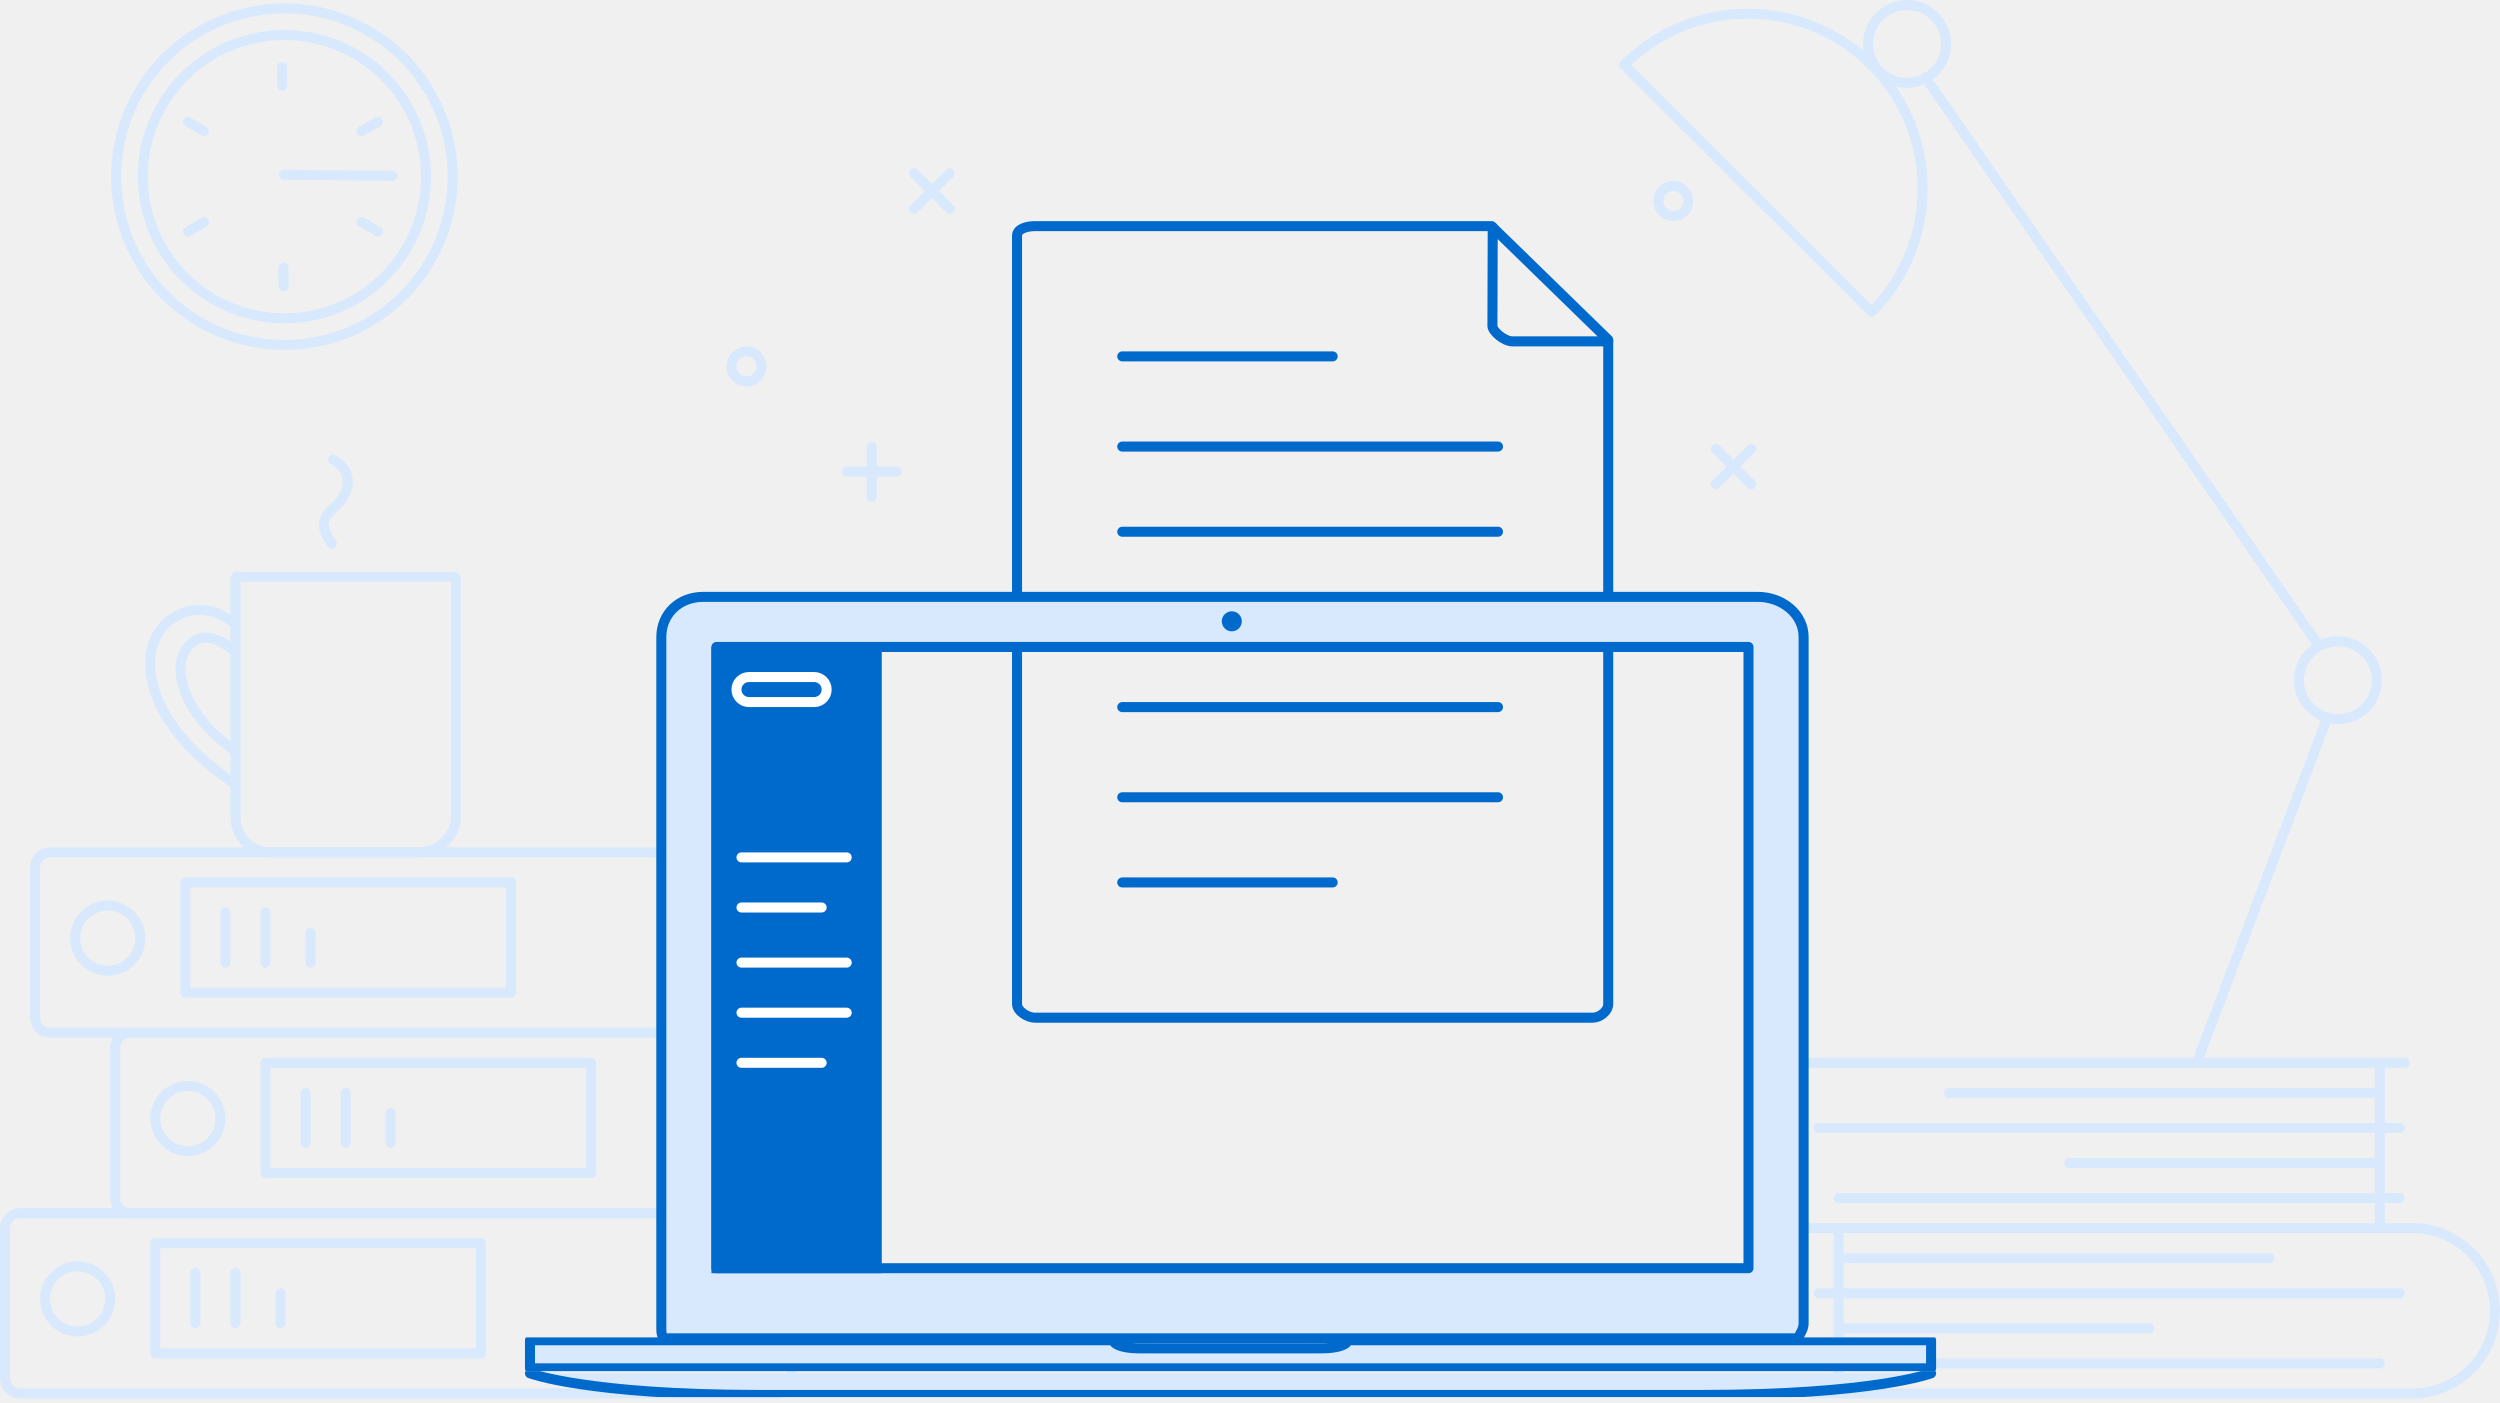
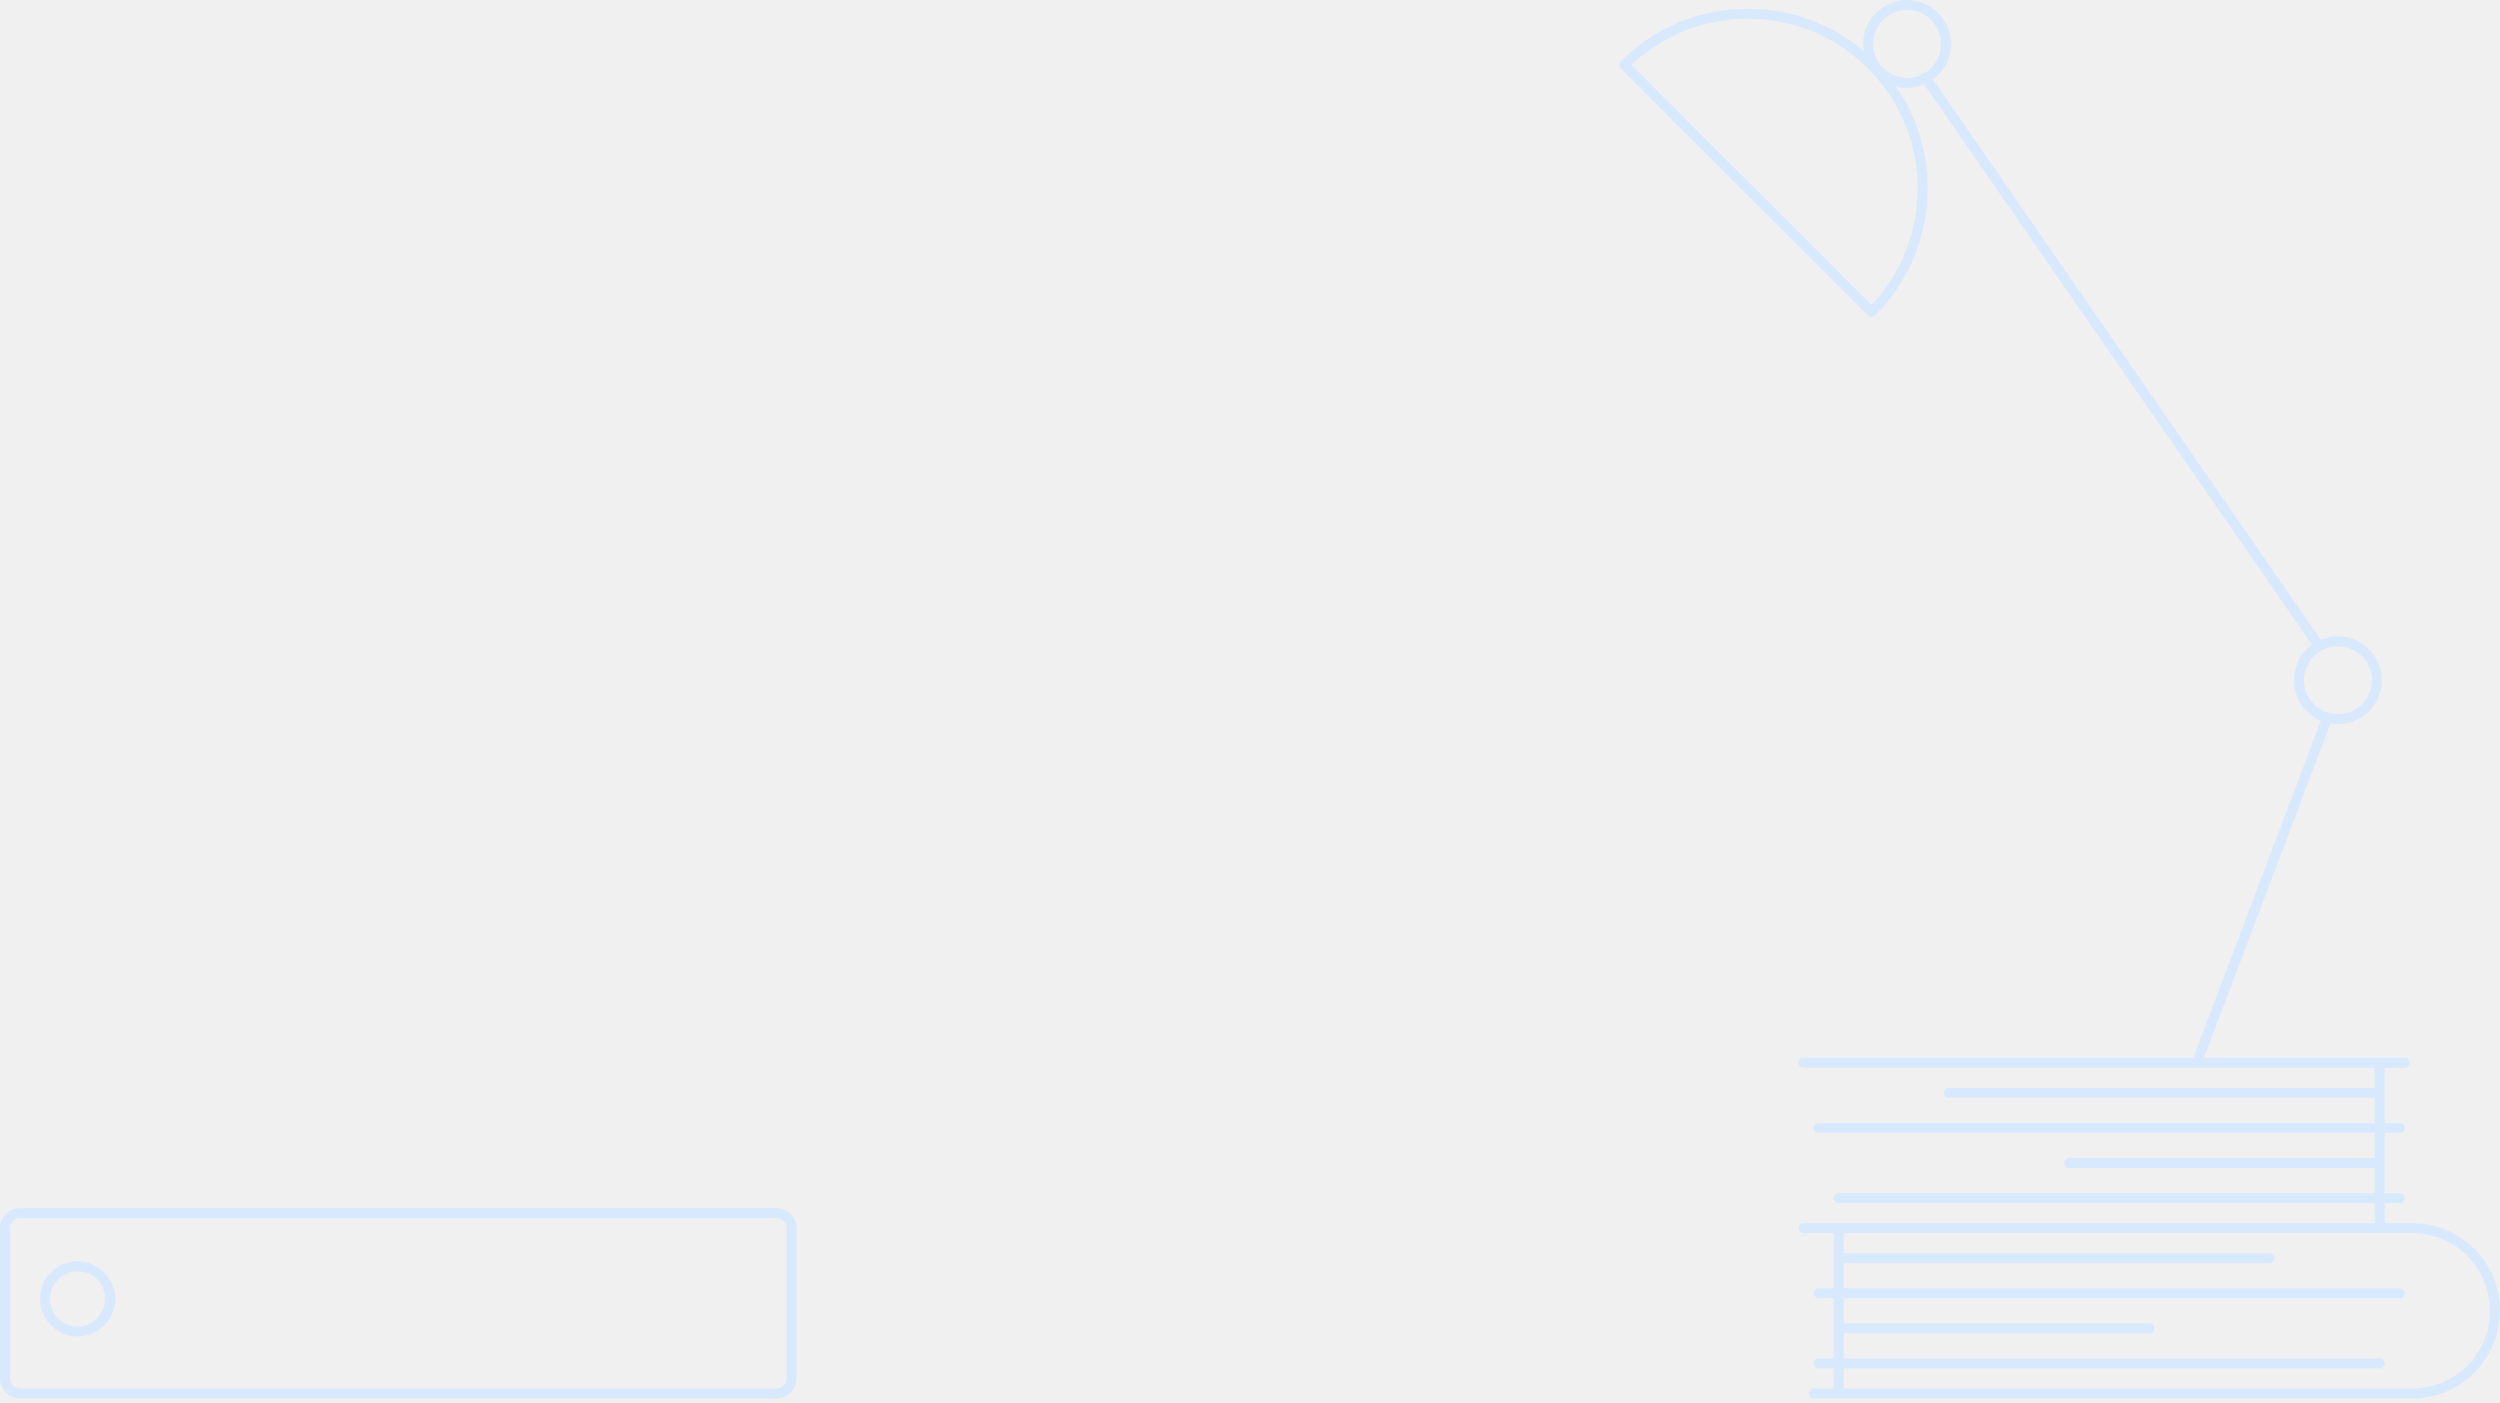
- <svg xmlns="http://www.w3.org/2000/svg" xmlns:xlink="http://www.w3.org/1999/xlink" width="499" height="280" viewBox="0 0 499 280">
-   <defs>
-     <path id="a" d="M0 279.426h499V0H0z" />
-   </defs>
+ <svg xmlns="http://www.w3.org/2000/svg" height="280" viewBox="0 0 499 280" width="499">
+   <mask id="a" fill="#fff">
+     <path d="m0 279.426h499v-279.426h-499z" fill="none" />
+   </mask>
  <g fill="none" fill-rule="evenodd">
-     <path d="M-1 0h500v280H-1z" />
-     <path d="M388.43 8.77a7.773 7.773 0 0 1-7.777 7.771c-4.295 0-7.778-3.479-7.778-7.77 0-4.292 3.483-7.77 7.778-7.77 4.296 0 7.778 3.478 7.778 7.77zm86 127a7.773 7.773 0 0 1-7.777 7.771c-4.295 0-7.778-3.479-7.778-7.77 0-4.292 3.483-7.77 7.778-7.77 4.296 0 7.778 3.478 7.778 7.77zm-11.587-6.866l-78.51-113.435m54.417 195.916l25.583-67.583" stroke="#D9E9FD" stroke-width="2" stroke-linecap="round" stroke-linejoin="round" />
-     <path d="M373.548 62.267c13.63-13.616 13.63-35.695 0-49.313-13.631-13.616-35.731-13.616-49.361 0l49.36 49.313zM362 245.135h119.5c9.113 0 16.5 7.387 16.5 16.5s-7.387 16.5-16.5 16.5H362m5-27h86m-90 7h116m-112 7h62m-66 7h112m-108-26v32m-7-33h120m0-33H360m115 6h-86m90 7H363m112 7h-62m66 7H367m108-26v32m-317 30a3 3 0 0 1-3 3H4a3 3 0 0 1-3-3v-30a3 3 0 0 1 3-3h151a3 3 0 0 1 3 3v30z" stroke="#D9E9FD" stroke-width="2" stroke-linecap="round" stroke-linejoin="round" />
-     <path d="M22 259.26a6.5 6.5 0 1 1-13 0 6.5 6.5 0 0 1 13 0z" stroke="#D9E9FD" stroke-width="2" stroke-linecap="round" stroke-linejoin="round" />
-     <mask id="b" fill="#fff">
-       <use xlink:href="#a" />
-     </mask>
-     <path stroke="#D9E9FD" stroke-width="2" stroke-linecap="round" stroke-linejoin="round" mask="url(#b)" d="M31 270.135h65v-22H31zm8-16v10m8-10v10m9-6v6m108-61a3 3 0 0 1-3 3H10a3 3 0 0 1-3-3v-30a3 3 0 0 1 3-3h151a3 3 0 0 1 3 3v30z" />
-     <path d="M28 187.26a6.5 6.5 0 1 1-13 0 6.5 6.5 0 0 1 13 0zm9 10.875h65v-22H37zm8-16v10m8-10v10m9-6v6m107 47a3 3 0 0 1-3 3H26a3 3 0 0 1-3-3v-30a3 3 0 0 1 3-3h140a3 3 0 0 1 3 3v30z" stroke="#D9E9FD" stroke-width="2" stroke-linecap="round" stroke-linejoin="round" mask="url(#b)" />
-     <path d="M44 223.26a6.5 6.5 0 1 1-13 0 6.5 6.5 0 0 1 13 0zm9 10.875h65v-22H53zm8-16v10m8-10v10m9-6v6" stroke="#D9E9FD" stroke-width="2" stroke-linecap="round" stroke-linejoin="round" mask="url(#b)" />
-     <path d="M297.713 45.135H206.57c-1.446 0-3.569.465-3.569 1.911v153.346c0 1.446 2.123 2.743 3.57 2.743h111.31c1.446 0 3.12-1.297 3.12-2.743V67.823l-23.287-22.688z" stroke="#0069CC" stroke-width="2" stroke-linecap="round" stroke-linejoin="round" mask="url(#b)" />
-     <path d="M321 68.135h-19.109c-1.674 0-4.003-2.018-4.003-3.079l.058-19.699M299 89.135h-75m75 17h-75m75 35h-75m75 18h-75m42-88h-42m42 105h-42" stroke="#0069CC" stroke-width="2" stroke-linecap="round" stroke-linejoin="round" mask="url(#b)" />
-     <path d="M143 253.135h206v-124H143v124zm207.871-134H140.365c-4.802 0-8.365 3.389-8.365 8.024v136.957c0 1.206-.092 2.019.388 3.019h226.467c.468-1 1.145-1.813 1.145-3.019V127.159c0-4.635-4.324-8.024-9.129-8.024z" fill="#D9E9FD" mask="url(#b)" />
-     <path d="M143 253.135h206v-124H143v124zm207.871-134H140.365c-4.802 0-8.365 3.389-8.365 8.024v136.957c0 1.206-.092 2.019.388 3.019h226.467c.468-1 1.145-1.813 1.145-3.019V127.159c0-4.635-4.324-8.024-9.129-8.024z" stroke="#0069CC" stroke-width="2" stroke-linecap="round" stroke-linejoin="round" mask="url(#b)" />
-     <path d="M247.866 124.01a1.995 1.995 0 0 0-2-1.994 2.002 2.002 0 0 0-2 1.994c0 1.096.904 2.006 2 2.006 1.108 0 2-.91 2-2.006" fill="#0069CC" mask="url(#b)" />
-     <path d="M269.085 267.51s-.165 1.625-5.48 1.625h-35.978c-5.318 0-5.48-1.625-5.48-1.625H105.786v5.605h279.66v-5.606H269.085z" fill="#D9E9FD" mask="url(#b)" />
-     <path d="M269.085 267.51s-.165 1.625-5.48 1.625h-35.978c-5.318 0-5.48-1.625-5.48-1.625H105.786v5.605h279.66v-5.606H269.085z" stroke="#0069CC" stroke-width="2" stroke-linecap="round" stroke-linejoin="round" mask="url(#b)" />
-     <path d="M385.446 274.115s-11.462 4.311-45.563 4.311h-94.191.598-94.941c-34.095 0-45.563-4.311-45.563-4.311" fill="#D9E9FD" mask="url(#b)" />
-     <path d="M385.446 274.115s-11.462 4.311-45.563 4.311h-94.191.598-94.941c-34.095 0-45.563-4.311-45.563-4.311" stroke="#0069CC" stroke-width="2" stroke-linecap="round" stroke-linejoin="round" mask="url(#b)" />
-     <path d="M205.105 25.424c-.166.012-.33.023-.495.03v.008l.495-.038z" fill="#27C1FA" mask="url(#b)" />
-     <path fill="#0069CC" mask="url(#b)" d="M142 254.135h34v-125h-34z" />
-     <path d="M148 171.135h21m-21 31h21m-21-21h16m-16 31h16m-16-20h21m-4-54.5a2.5 2.5 0 0 1-2.5 2.5h-13a2.5 2.5 0 1 1 0-5h13a2.5 2.5 0 0 1 2.5 2.5z" stroke="#FFF" stroke-width="2" stroke-linecap="round" stroke-linejoin="round" mask="url(#b)" />
-     <path d="M174 89.135v10m5-5h-10M189.536 34.6l-7.071 7.07m7.071 0l-7.071-7.07m167.071 55l-7.071 7.07m7.071 0l-7.071-7.07M337 40.135a3 3 0 1 1-6 0 3 3 0 0 1 6 0zm-185 33a3 3 0 1 1-6 0 3 3 0 0 1 6 0zM46.764 149.791c-12.39-8.748-13.206-20.394-6.75-22.377 2.322-.714 5.068 1.143 6.75 2.458" stroke="#D9E9FD" stroke-width="2" stroke-linecap="round" stroke-linejoin="round" mask="url(#b)" />
-     <path d="M46.24 124.01c-1.898-1.48-5.416-3.018-9.122-1.879-10.332 3.175-11.203 20.104 9.122 33.879M91 126.767v-11.243c0-.598-.896-.389-1.495-.389H47.846c-.597 0-.846-.209-.846.39v47.527c0 3.938 3.061 7.083 7 7.083h29.49c3.936 0 7.51-3.145 7.51-7.083v-36.285zM66.517 91.742s4.036 1.95 2.589 6.229c-1.447 4.279-7.21 4.356-2.866 10.562m9.153-62.361l-3.19-1.836M37.497 24.349l3.188 1.838m34.688-1.869l-3.186 1.843M37.515 46.205l3.186-1.841M56.29 13.397l.024 3.677m21.994 18.031l-21.64-.232M56.6 57.127l-.026-3.681m24.692-4.076C73.474 62.9 56.191 67.552 42.662 59.76c-13.528-7.79-18.18-25.072-10.39-38.602C40.063 7.631 57.347 2.978 70.875 10.77c13.53 7.79 18.18 25.073 10.391 38.601z" stroke="#D9E9FD" stroke-width="2" stroke-linecap="round" stroke-linejoin="round" mask="url(#b)" />
-     <path d="M85.874 52.024c-9.257 16.073-29.791 21.6-45.864 12.345-16.073-9.257-21.6-29.79-12.344-45.863 9.256-16.072 29.79-21.6 45.862-12.343 16.073 9.254 21.6 29.788 12.346 45.86z" stroke="#D9E9FD" stroke-width="2" stroke-linecap="round" stroke-linejoin="round" mask="url(#b)" />
+     <path d="m-1 0h500v280h-500z" />
+     <g stroke-linecap="round" stroke-linejoin="round" stroke-width="2">
+       <path d="m388.43 8.77a7.773 7.773 0 0 1 -7.777 7.771c-4.295 0-7.778-3.479-7.778-7.77 0-4.292 3.483-7.77 7.778-7.77 4.296 0 7.778 3.478 7.778 7.77zm86 127a7.773 7.773 0 0 1 -7.777 7.771c-4.295 0-7.778-3.479-7.778-7.77 0-4.292 3.483-7.77 7.778-7.77 4.296 0 7.778 3.478 7.778 7.77zm-11.587-6.866-78.51-113.435m54.417 195.916 25.583-67.583" stroke="#d9e9fd" />
+       <path d="m373.548 62.267c13.63-13.616 13.63-35.695 0-49.313-13.631-13.616-35.731-13.616-49.361 0l49.36 49.313zm-11.548 182.868h119.5c9.113 0 16.5 7.387 16.5 16.5s-7.387 16.5-16.5 16.5h-119.5m5-27h86m-90 7h116m-112 7h62m-66 7h112m-108-26v32m-7-33h120m0-33h-120m115 6h-86m90 7h-116m112 7h-62m66 7h-112m108-26v32m-317 30a3 3 0 0 1 -3 3h-151a3 3 0 0 1 -3-3v-30a3 3 0 0 1 3-3h151a3 3 0 0 1 3 3z" stroke="#d9e9fd" />
+       <path d="m22 259.26a6.5 6.5 0 1 1 -13 0 6.5 6.5 0 0 1 13 0z" stroke="#d9e9fd" />
+       <path d="m31 270.135h65v-22h-65zm8-16v10m8-10v10m9-6v6m108-61a3 3 0 0 1 -3 3h-151a3 3 0 0 1 -3-3v-30a3 3 0 0 1 3-3h151a3 3 0 0 1 3 3z" mask="url(#a)" stroke="#d9e9fd" />
+       <path d="m28 187.26a6.5 6.5 0 1 1 -13 0 6.5 6.5 0 0 1 13 0zm9 10.875h65v-22h-65zm8-16v10m8-10v10m9-6v6m107 47a3 3 0 0 1 -3 3h-140a3 3 0 0 1 -3-3v-30a3 3 0 0 1 3-3h140a3 3 0 0 1 3 3z" mask="url(#a)" stroke="#d9e9fd" />
+       <path d="m44 223.26a6.5 6.5 0 1 1 -13 0 6.5 6.5 0 0 1 13 0zm9 10.875h65v-22h-65zm8-16v10m8-10v10m9-6v6" mask="url(#a)" stroke="#d9e9fd" />
+       <path d="m297.713 45.135h-91.143c-1.446 0-3.569.465-3.569 1.911v153.346c0 1.446 2.123 2.743 3.57 2.743h111.31c1.446 0 3.12-1.297 3.12-2.743v-132.569l-23.287-22.688z" mask="url(#a)" stroke="#0069cc" />
+       <path d="m321 68.135h-19.109c-1.674 0-4.003-2.018-4.003-3.079l.058-19.699m1.054 43.778h-75m75 17h-75m75 35h-75m75 18h-75m42-88h-42m42 105h-42" mask="url(#a)" stroke="#0069cc" />
+     </g>
+     <path d="m143 253.135h206v-124h-206zm207.871-134h-210.506c-4.802 0-8.365 3.389-8.365 8.024v136.957c0 1.206-.092 2.019.388 3.019h226.467c.468-1 1.145-1.813 1.145-3.019v-136.957c0-4.635-4.324-8.024-9.129-8.024z" fill="#d9e9fd" mask="url(#a)" />
+     <path d="m143 253.135h206v-124h-206zm207.871-134h-210.506c-4.802 0-8.365 3.389-8.365 8.024v136.957c0 1.206-.092 2.019.388 3.019h226.467c.468-1 1.145-1.813 1.145-3.019v-136.957c0-4.635-4.324-8.024-9.129-8.024z" mask="url(#a)" stroke="#0069cc" stroke-linecap="round" stroke-linejoin="round" stroke-width="2" />
+     <path d="m247.866 124.01a1.995 1.995 0 0 0 -2-1.994 2.002 2.002 0 0 0 -2 1.994c0 1.096.904 2.006 2 2.006 1.108 0 2-.91 2-2.006" fill="#0069cc" mask="url(#a)" />
+     <path d="m269.085 267.51s-.165 1.625-5.48 1.625h-35.978c-5.318 0-5.48-1.625-5.48-1.625h-116.361v5.605h279.66v-5.606h-116.361z" fill="#d9e9fd" mask="url(#a)" />
+     <path d="m269.085 267.51s-.165 1.625-5.48 1.625h-35.978c-5.318 0-5.48-1.625-5.48-1.625h-116.361v5.605h279.66v-5.606h-116.361z" mask="url(#a)" stroke="#0069cc" stroke-linecap="round" stroke-linejoin="round" stroke-width="2" />
+     <path d="m385.446 274.115s-11.462 4.311-45.563 4.311h-94.191.598-94.941c-34.095 0-45.563-4.311-45.563-4.311" fill="#d9e9fd" mask="url(#a)" />
+     <path d="m385.446 274.115s-11.462 4.311-45.563 4.311h-94.191.598-94.941c-34.095 0-45.563-4.311-45.563-4.311" mask="url(#a)" stroke="#0069cc" stroke-linecap="round" stroke-linejoin="round" stroke-width="2" />
+     <path d="m205.105 25.424c-.166.012-.33.023-.495.03v.008z" fill="#27c1fa" mask="url(#a)" />
+     <path d="m142 254.135h34v-125h-34z" fill="#0069cc" mask="url(#a)" />
+     <path d="m148 171.135h21m-21 31h21m-21-21h16m-16 31h16m-16-20h21m-4-54.5a2.5 2.5 0 0 1 -2.5 2.5h-13a2.5 2.5 0 1 1 0-5h13a2.5 2.5 0 0 1 2.5 2.5z" mask="url(#a)" stroke="#fff" stroke-linecap="round" stroke-linejoin="round" stroke-width="2" />
+     <path d="m174 89.135v10m5-5h-10m20.536-59.535-7.071 7.07m7.071 0-7.071-7.07m167.071 55-7.071 7.07m7.071 0-7.071-7.07m-5.465-49.465a3 3 0 1 1 -6 0 3 3 0 0 1 6 0zm-185 33a3 3 0 1 1 -6 0 3 3 0 0 1 6 0zm-105.236 76.656c-12.39-8.748-13.206-20.394-6.75-22.377 2.322-.714 5.068 1.143 6.75 2.458" mask="url(#a)" stroke="#d9e9fd" stroke-linecap="round" stroke-linejoin="round" stroke-width="2" />
+     <path d="m46.24 124.01c-1.898-1.48-5.416-3.018-9.122-1.879-10.332 3.175-11.203 20.104 9.122 33.879m44.76-29.243v-11.243c0-.598-.896-.389-1.495-.389h-41.659c-.597 0-.846-.209-.846.39v47.527c0 3.938 3.061 7.083 7 7.083h29.49c3.936 0 7.51-3.145 7.51-7.083zm-24.483-35.025s4.036 1.95 2.589 6.229-7.21 4.356-2.866 10.562m9.153-62.361-3.19-1.836m-34.706-19.987 3.188 1.838m34.688-1.869-3.186 1.843m-34.672 20.044 3.186-1.841m15.589-30.967.024 3.677m21.994 18.031-21.64-.232m-.068 22.254-.026-3.681m24.692-4.076c-7.792 13.53-25.075 18.182-38.604 10.39-13.528-7.79-18.18-25.072-10.39-38.602 7.791-13.527 25.075-18.18 38.603-10.388 13.53 7.79 18.18 25.073 10.391 38.601z" mask="url(#a)" stroke="#d9e9fd" stroke-linecap="round" stroke-linejoin="round" stroke-width="2" />
+     <path d="m85.874 52.024c-9.257 16.073-29.791 21.6-45.864 12.345-16.073-9.257-21.6-29.79-12.344-45.863 9.256-16.072 29.79-21.6 45.862-12.343 16.073 9.254 21.6 29.788 12.346 45.86z" mask="url(#a)" stroke="#d9e9fd" stroke-linecap="round" stroke-linejoin="round" stroke-width="2" />
  </g>
</svg>
